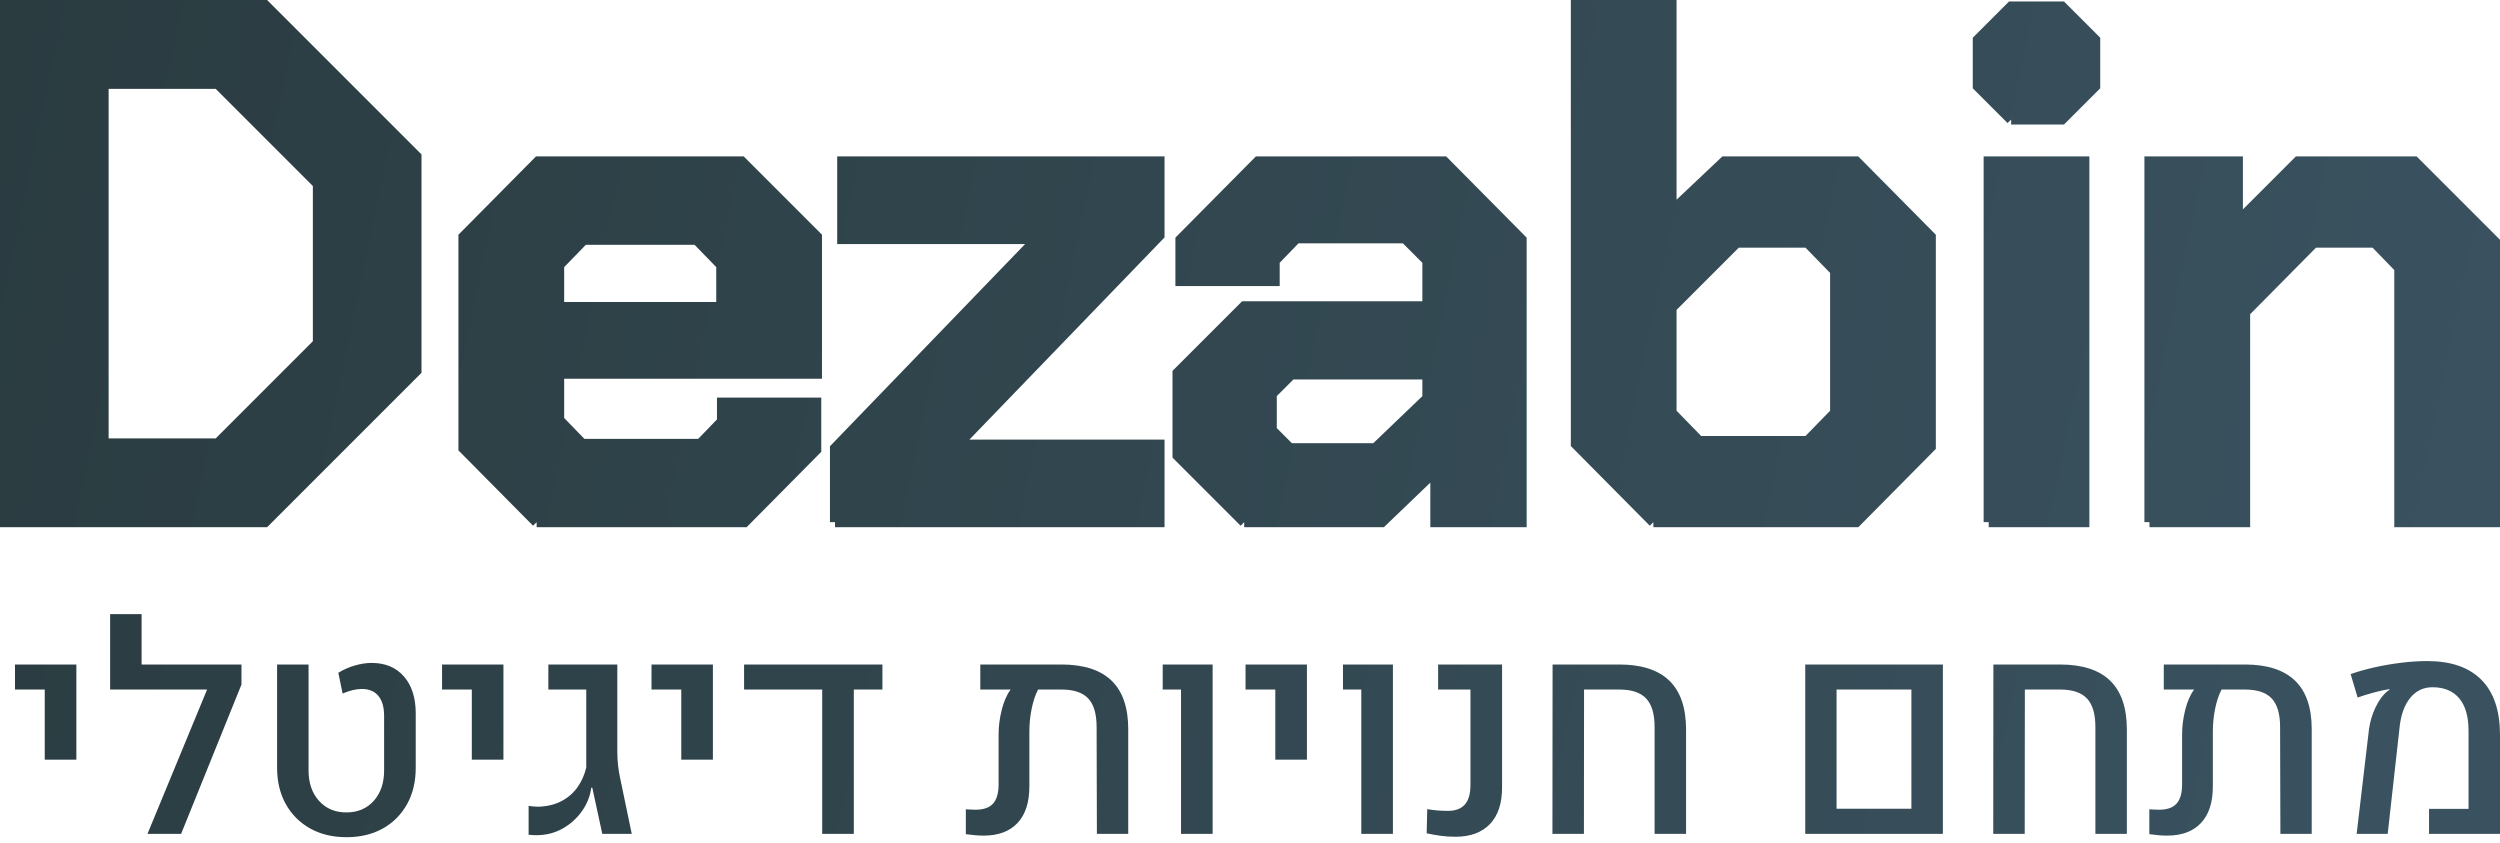
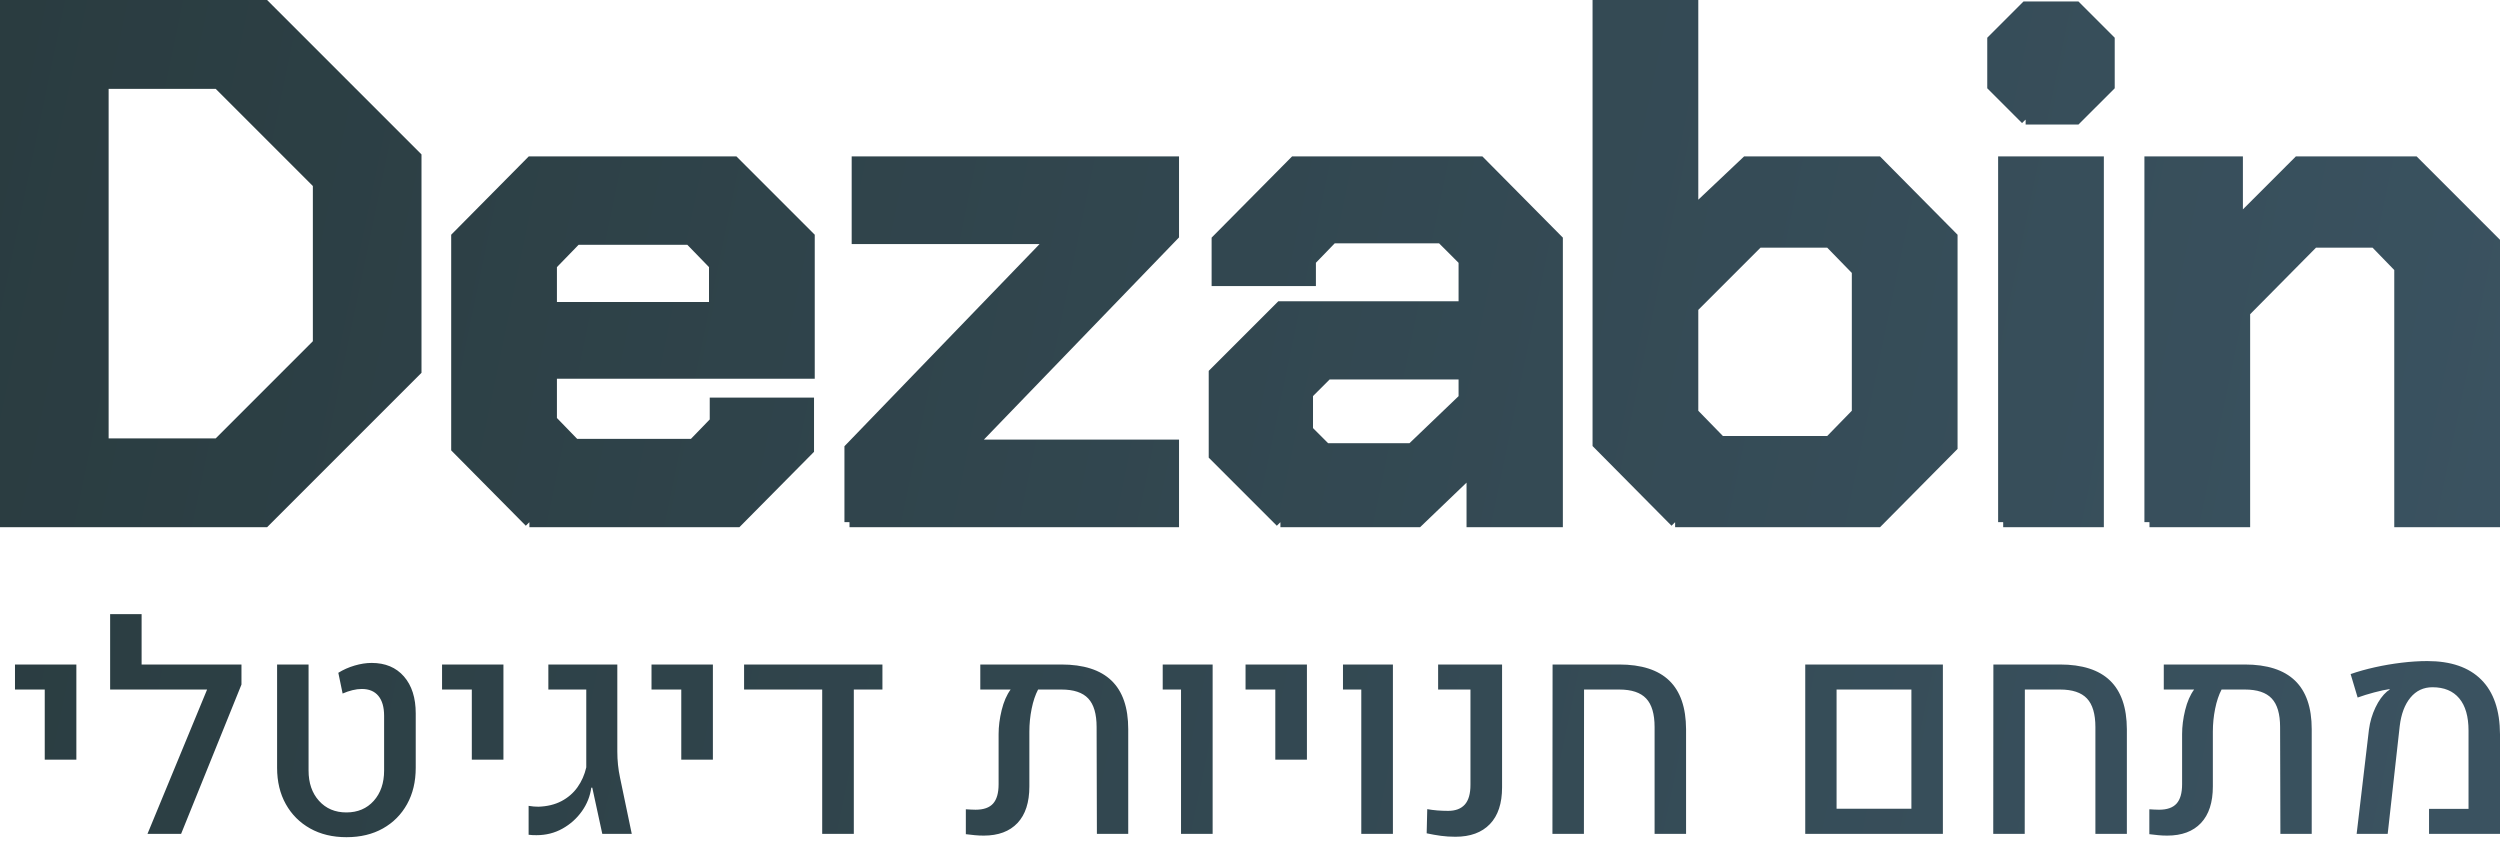
<svg xmlns="http://www.w3.org/2000/svg" viewBox="-7 -7 3452 1162.986">
  <defs>
    <linearGradient id="g" gradientUnits="userSpaceOnUse" x1="0" y1="0" x2="3438" y2="714">
      <stop offset="0" stop-color="#2a3c40" />
      <stop offset="1" stop-color="#3a5260" />
    </linearGradient>
  </defs>
  <g fill="url(#g)" stroke="url(#g)" stroke-width="14" stroke-linejoin="miter" paint-order="stroke">
    <path fill-rule="evenodd" d="M0 0 L358.874 0 L568 209.126 L568 504.874 L358.874 714 L0 714 Z M136 108.664 L293.727 108.664 L432 246.937 L432 467.063 L293.727 605.336 L136 605.336 Z" />
-     <path fill-rule="evenodd" d="M734 714L633 612L633 320L736 216L1017 216L1121 320L1121 509L765 509L765 573L797 606L960 606L990 575L990 549L1120 549L1120 614L1021 714L734 714M765 417L989 417L989 359L955 324L799 324L765 359L765 417M1146 714L1146 612L1423 325L1423 323L1156 323L1156 216L1594 216L1594 318L1317 605L1317 607L1594 607L1594 714L1146 714M1711 714L1619 622L1619 508L1711 416L1964 416L1964 353L1933 322L1783 322L1753 353L1753 381L1623 381L1623 324L1730 216L1987 216L2094 324L2094 714L1975 714L1975 643L1901 714L1711 714M1774 612L1892 612L1964 543L1964 510L1776 510L1749 537L1749 587L1774 612M2276 714L2169 606L2169 0L2301 0L2301 285L2374 216L2556 216L2659 320L2659 610L2556 714L2276 714M2339 602L2489 602L2527 563L2527 367L2489 328L2391 328L2301 418L2301 563L2339 602M2770 158L2724 112L2724 48L2770 2L2840 2L2886 48L2886 112L2840 158L2770 158M2739 714L2739 216L2871 216L2871 714L2739 714M2961 714L2961 216L3083 216L3083 299L3166 216L3327 216L3438 327L3438 714L3306 714L3306 363L3272 328L3188 328L3093 424L3093 714L2961 714" />
+     <path fill-rule="evenodd" d="M724 714L623 612L623 320L726 216L1007 216L1111 320L1111 509L755 509L755 573L787 606L950 606L980 575L980 549L1110 549L1110 614L1011 714L724 714M755 417L979 417L979 359L945 324L789 324L755 359L755 417M1166 714L1166 612L1443 325L1443 323L1176 323L1176 216L1614 216L1614 318L1337 605L1337 607L1614 607L1614 714L1166 714M1761 714L1669 622L1669 508L1761 416L2014 416L2014 353L1983 322L1833 322L1803 353L1803 381L1673 381L1673 324L1780 216L2037 216L2144 324L2144 714L2025 714L2025 643L1951 714L1761 714M1824 612L1942 612L2014 543L2014 510L1826 510L1799 537L1799 587L1824 612M2306 714L2199 606L2199 0L2331 0L2331 285L2404 216L2586 216L2689 320L2689 610L2586 714L2306 714M2369 602L2519 602L2557 563L2557 367L2519 328L2421 328L2331 418L2331 563L2369 602M2790 158L2744 112L2744 48L2790 2L2860 2L2906 48L2906 112L2860 158L2790 158M2759 714L2759 216L2891 216L2891 714L2759 714M2961 714L2961 216L3083 216L3083 299L3166 216L3327 216L3438 327L3438 714L3306 714L3306 363L3272 328L3188 328L3093 424L3093 714L2961 714" />
  </g>
  <path fill="url(#g)" d="M98.44 1041.91L54.78 1041.91L54.78 945.11L13.69 945.11L13.69 910.54L98.44 910.54L98.44 1041.91M310.62 945.11L145.07 945.11L145.07 841L188.53 841L188.53 910.54L310.62 910.54L310.62 945.11M326.42 910.54L326.42 938.2L243.05 1144.44L196.63 1144.44L293.23 910.54L326.42 910.54M471.42 1148.99L471.42 1148.99Q442.78 1148.99 421.25 1136.94Q399.71 1124.88 387.66 1103.35Q375.61 1081.82 375.61 1053.17L375.61 1053.17L375.61 910.54L419.07 910.54L419.07 1056.93Q419.07 1082.81 433.49 1098.81Q447.92 1114.81 471.23 1114.81L471.23 1114.81Q494.74 1114.81 509.06 1098.81Q523.38 1082.81 523.38 1056.93L523.38 1056.93L523.38 981.46Q523.38 963.48 515.48 953.9Q507.58 944.32 492.56 944.32L492.56 944.32Q486.44 944.32 479.62 946Q472.81 947.68 466.09 950.64L466.09 950.64L460.16 922Q470.24 915.68 482.59 912.02Q494.93 908.37 506.19 908.37L506.19 908.37Q534.44 908.37 550.74 927.03Q567.04 945.7 567.04 978.1L567.04 978.1L567.04 1053.17Q567.04 1081.82 555.09 1103.35Q543.14 1124.88 521.7 1136.94Q500.27 1148.99 471.42 1148.99M688.14 1041.91L644.48 1041.91L644.48 945.11L603.39 945.11L603.39 910.54L688.14 910.54L688.14 1041.91M733.78 1146.22L733.78 1146.22Q731.21 1146.22 728.34 1146.12Q725.48 1146.02 722.91 1145.63L722.91 1145.63L722.91 1105.72Q726.47 1106.31 729.82 1106.61Q733.18 1106.91 736.34 1106.91L736.34 1106.91Q754.72 1106.31 768.25 1099.2Q781.78 1092.09 790.38 1080.04Q798.97 1067.99 802.52 1052.58L802.52 1052.58L802.52 945.11L750.17 945.11L750.17 910.54L845.39 910.54L845.39 1030.65Q845.39 1049.42 849.15 1066.8L849.15 1066.8L865.35 1144.44L824.65 1144.44L810.82 1080.63L809.44 1080.63Q807.07 1098.21 796.5 1113.13Q785.93 1128.05 769.73 1137.13Q753.53 1146.22 733.78 1146.22M977.36 1041.91L933.7 1041.91L933.7 945.11L892.61 945.11L892.61 910.54L977.36 910.54L977.36 1041.91M1020.43 945.11L1020.43 910.54L1211.46 910.54L1211.46 945.11L1171.95 945.11L1171.95 1144.44L1128.29 1144.44L1128.29 945.11L1020.43 945.11M1346.59 910.54L1458.4 910.54Q1504.63 910.54 1527.74 932.76Q1550.86 954.99 1550.86 999.83L1550.86 999.83L1550.86 1144.44L1507.59 1144.44L1507.2 996.87Q1507.2 969.8 1495.64 957.46Q1484.08 945.11 1458.6 945.11L1458.6 945.11L1426.4 945.11Q1420.67 955.98 1417.51 971.58Q1414.35 987.19 1414.35 1003.19L1414.35 1003.19L1414.35 1078.85Q1414.35 1112.04 1397.95 1129.43Q1381.55 1146.81 1351.33 1146.81L1351.33 1146.81Q1344.81 1146.81 1338.98 1146.22Q1333.15 1145.63 1326.63 1144.84L1326.63 1144.84L1326.63 1110.46Q1330.19 1110.66 1333.55 1110.86Q1336.91 1111.06 1340.07 1111.06L1340.07 1111.06Q1356.66 1111.06 1364.27 1102.56Q1371.87 1094.07 1371.87 1075.89L1371.87 1075.89L1371.87 1006.75Q1371.87 990.75 1376.12 973.46Q1380.37 956.17 1388.47 945.11L1388.47 945.11L1346.59 945.11L1346.59 910.54M1667.41 1144.44L1623.75 1144.44L1623.75 945.11L1598.47 945.11L1598.47 910.54L1667.41 910.54L1667.41 1144.44M1797.6 1041.91L1753.94 1041.91L1753.94 945.11L1712.85 945.11L1712.85 910.54L1797.6 910.54L1797.6 1041.91M1916.33 1144.44L1872.67 1144.44L1872.67 945.11L1847.38 945.11L1847.38 910.54L1916.33 910.54L1916.33 1144.44M2002.66 1148.39L2002.66 1148.39Q1991.99 1148.39 1982.61 1147.11Q1973.23 1145.83 1962.95 1143.65L1962.95 1143.65L1963.74 1110.27Q1976.98 1112.64 1992.59 1112.64L1992.59 1112.64Q2007.8 1112.64 2015.6 1103.94Q2023.41 1095.25 2023.41 1076.68L2023.41 1076.68L2023.41 945.11L1978.76 945.11L1978.76 910.54L2067.06 910.54L2067.06 1080.24Q2067.06 1113.43 2050.27 1130.91Q2033.48 1148.39 2002.66 1148.39M2180.07 1144.44L2136.6 1144.44L2136.8 910.54L2228.66 910.54Q2274.89 910.54 2297.91 932.76Q2320.92 954.99 2321.12 999.83L2321.12 999.83L2321.12 1144.44L2277.66 1144.44L2277.66 996.87Q2277.66 969.8 2266 957.46Q2254.35 945.11 2228.86 945.11L2228.86 945.11L2180.26 945.11L2180.07 1144.44M2675.73 1144.44L2485.68 1144.44L2485.68 910.54L2675.73 910.54L2675.73 1144.44M2528.94 945.11L2528.94 1109.67L2632.26 1109.67L2632.26 945.11L2528.94 945.11M2788.73 1144.44L2745.27 1144.44L2745.46 910.54L2837.33 910.54Q2883.55 910.54 2906.57 932.76Q2929.58 954.99 2929.78 999.83L2929.78 999.83L2929.78 1144.44L2886.32 1144.44L2886.32 996.87Q2886.32 969.8 2874.66 957.46Q2863.01 945.11 2837.52 945.11L2837.52 945.11L2788.92 945.11L2788.73 1144.44M2980.75 910.54L3092.56 910.54Q3138.79 910.54 3161.91 932.76Q3185.02 954.99 3185.02 999.83L3185.02 999.83L3185.02 1144.44L3141.76 1144.44L3141.36 996.87Q3141.36 969.8 3129.8 957.46Q3118.25 945.11 3092.76 945.11L3092.76 945.11L3060.56 945.11Q3054.83 955.98 3051.67 971.58Q3048.51 987.19 3048.51 1003.19L3048.51 1003.19L3048.51 1078.85Q3048.51 1112.04 3032.11 1129.43Q3015.72 1146.81 2985.49 1146.81L2985.49 1146.81Q2978.97 1146.81 2973.14 1146.22Q2967.32 1145.63 2960.8 1144.84L2960.8 1144.84L2960.8 1110.46Q2964.35 1110.66 2967.71 1110.86Q2971.07 1111.06 2974.23 1111.06L2974.23 1111.06Q2990.82 1111.06 2998.43 1102.56Q3006.04 1094.07 3006.04 1075.89L3006.04 1075.89L3006.04 1006.75Q3006.04 990.75 3010.28 973.46Q3014.53 956.17 3022.63 945.11L3022.63 945.11L2980.75 945.11L2980.75 910.54M3289.92 1144.44L3247.05 1144.44L3264.04 1000.43Q3266.21 984.23 3273.03 969.9Q3279.85 955.58 3289.13 947.68L3289.13 947.68Q3290.12 947.09 3291.11 946.39Q3292.09 945.7 3292.69 945.11L3292.69 945.11L3292.49 944.52Q3283.99 945.7 3271.35 949.06Q3258.71 952.42 3248.43 956.17L3248.43 956.17L3238.75 923.77Q3253.97 918.44 3272.14 914.39Q3290.32 910.34 3309.08 908.07Q3327.85 905.8 3344.64 905.8L3344.64 905.8Q3393.44 905.8 3419.12 931.48Q3444.8 957.16 3445 1006.94L3445 1006.94L3445 1144.44L3347.01 1144.44L3347.01 1109.87L3401.54 1109.87L3401.54 1001.81Q3401.54 972.57 3388.7 957.26Q3375.86 941.95 3351.75 941.95L3351.75 941.95Q3333.18 941.95 3321.33 956.27Q3309.48 970.6 3306.52 995.68L3306.52 995.68L3289.92 1144.44" />
</svg>
